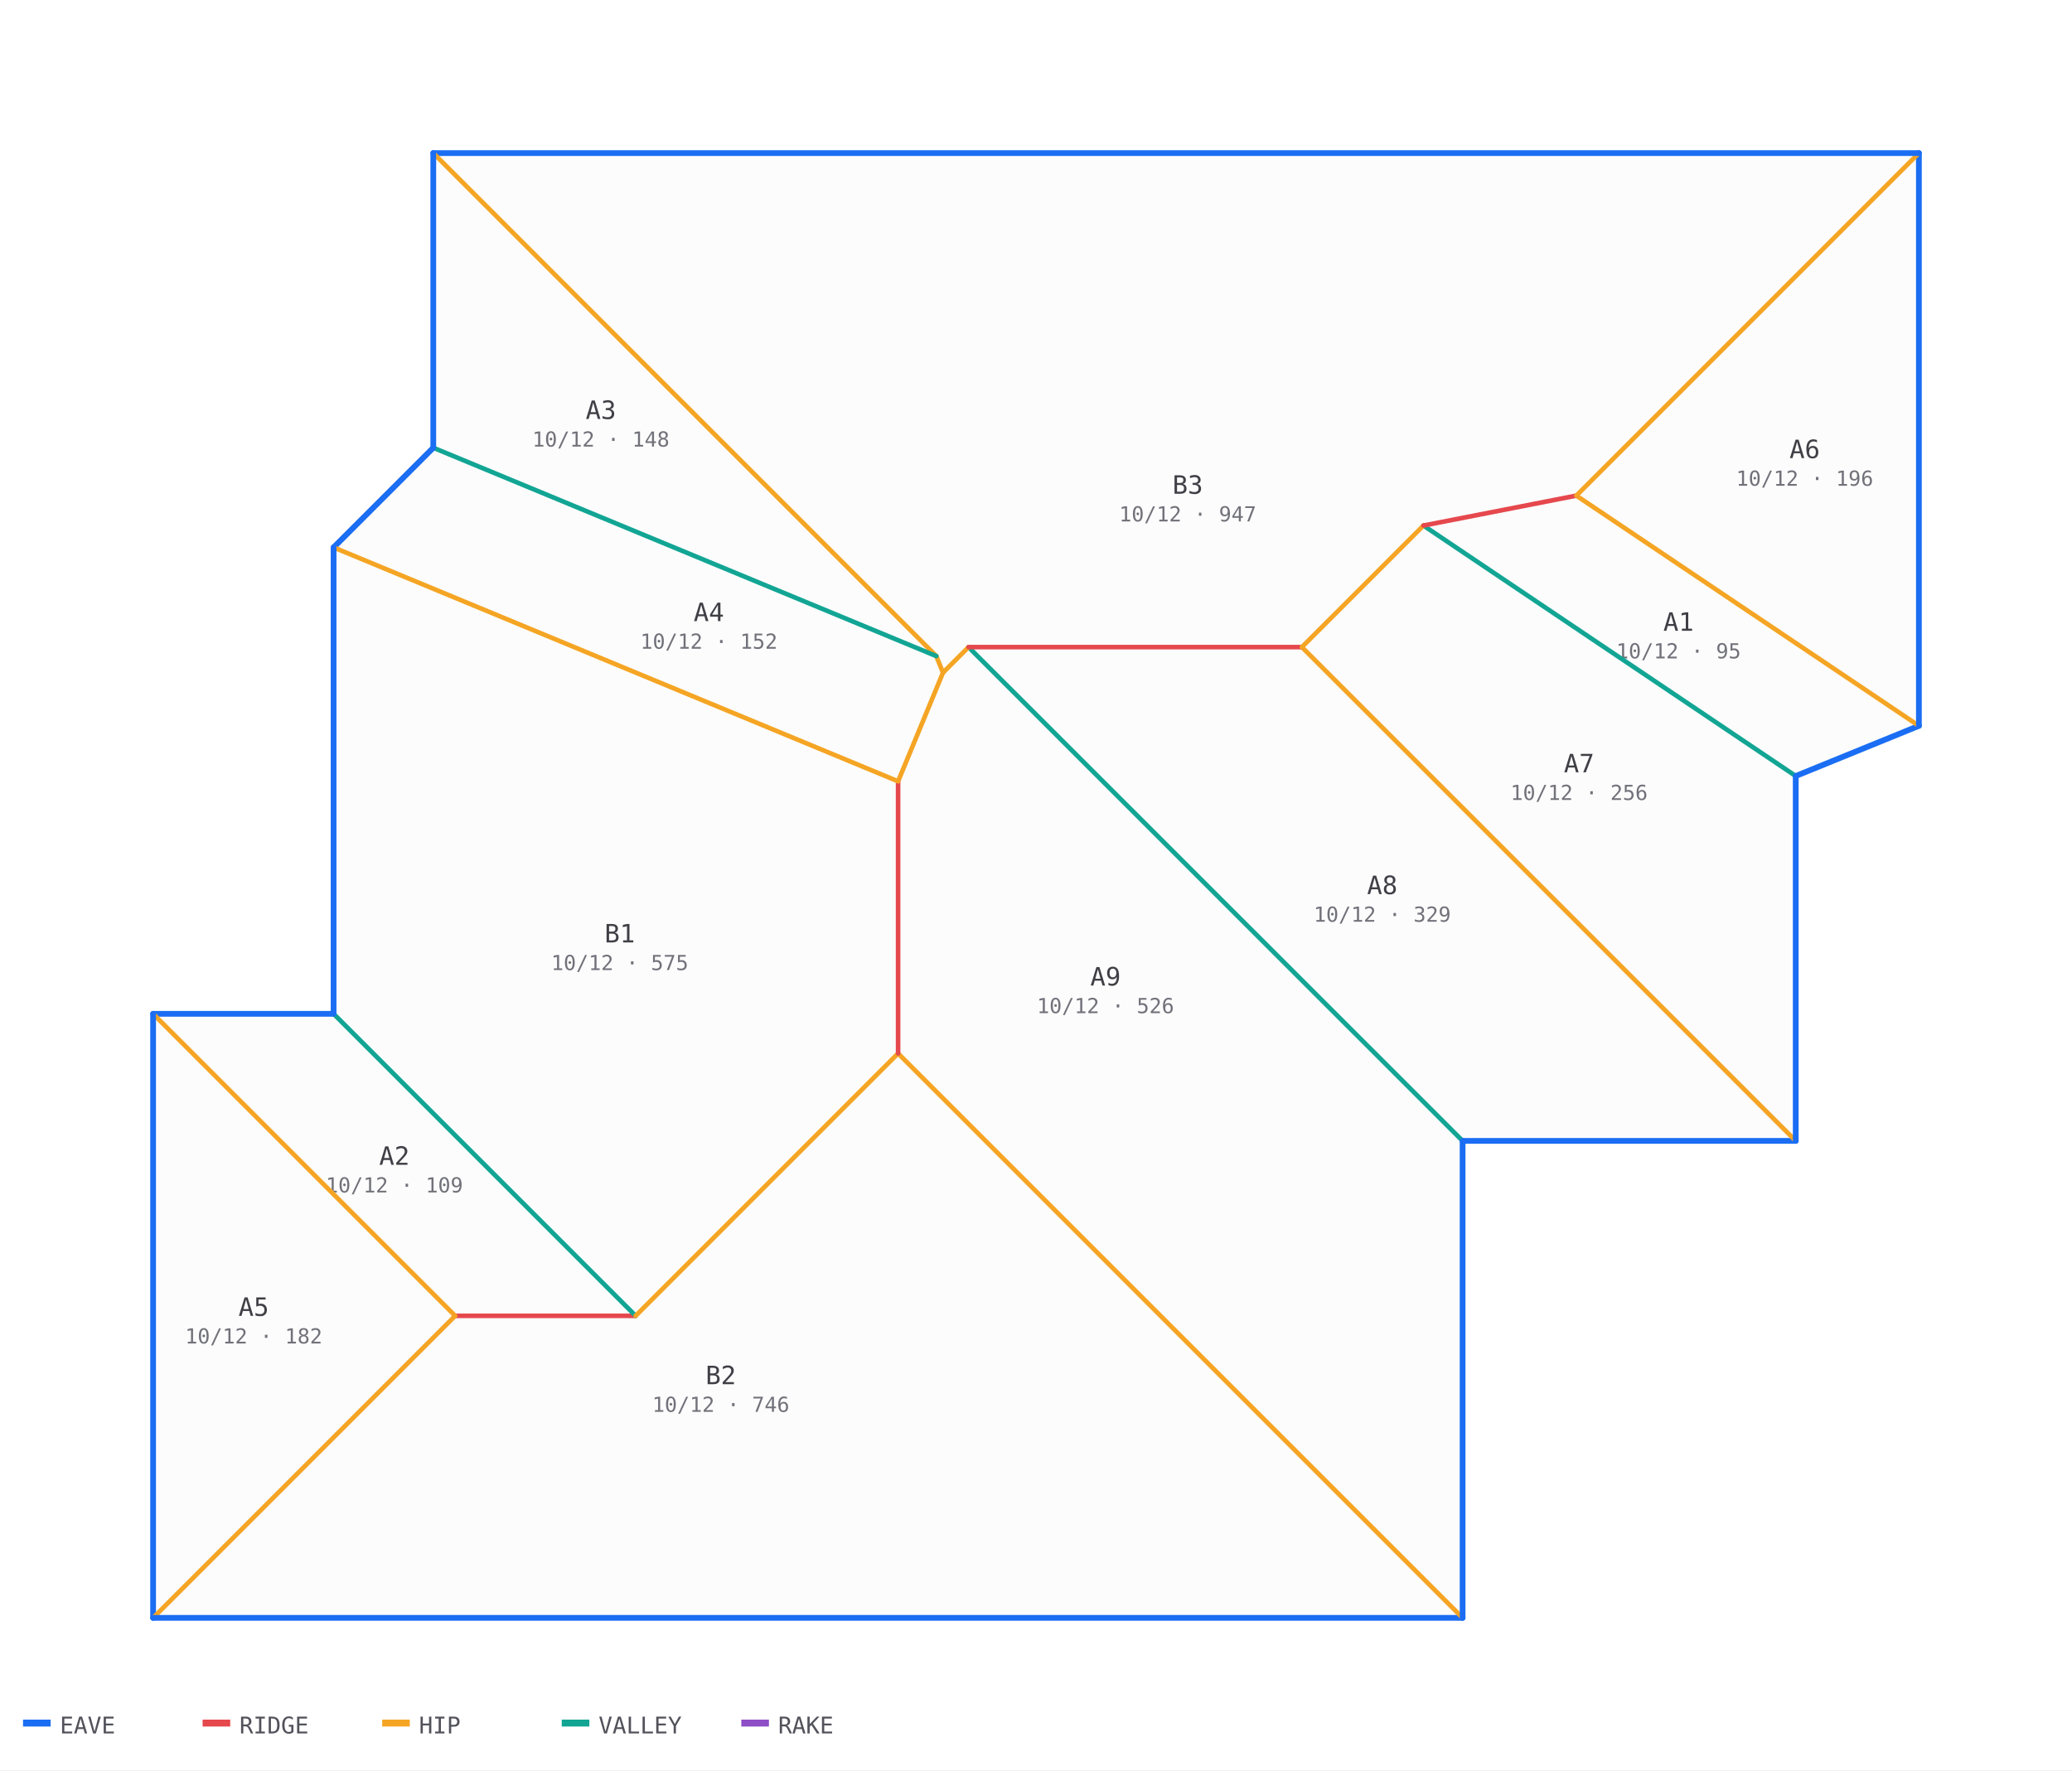
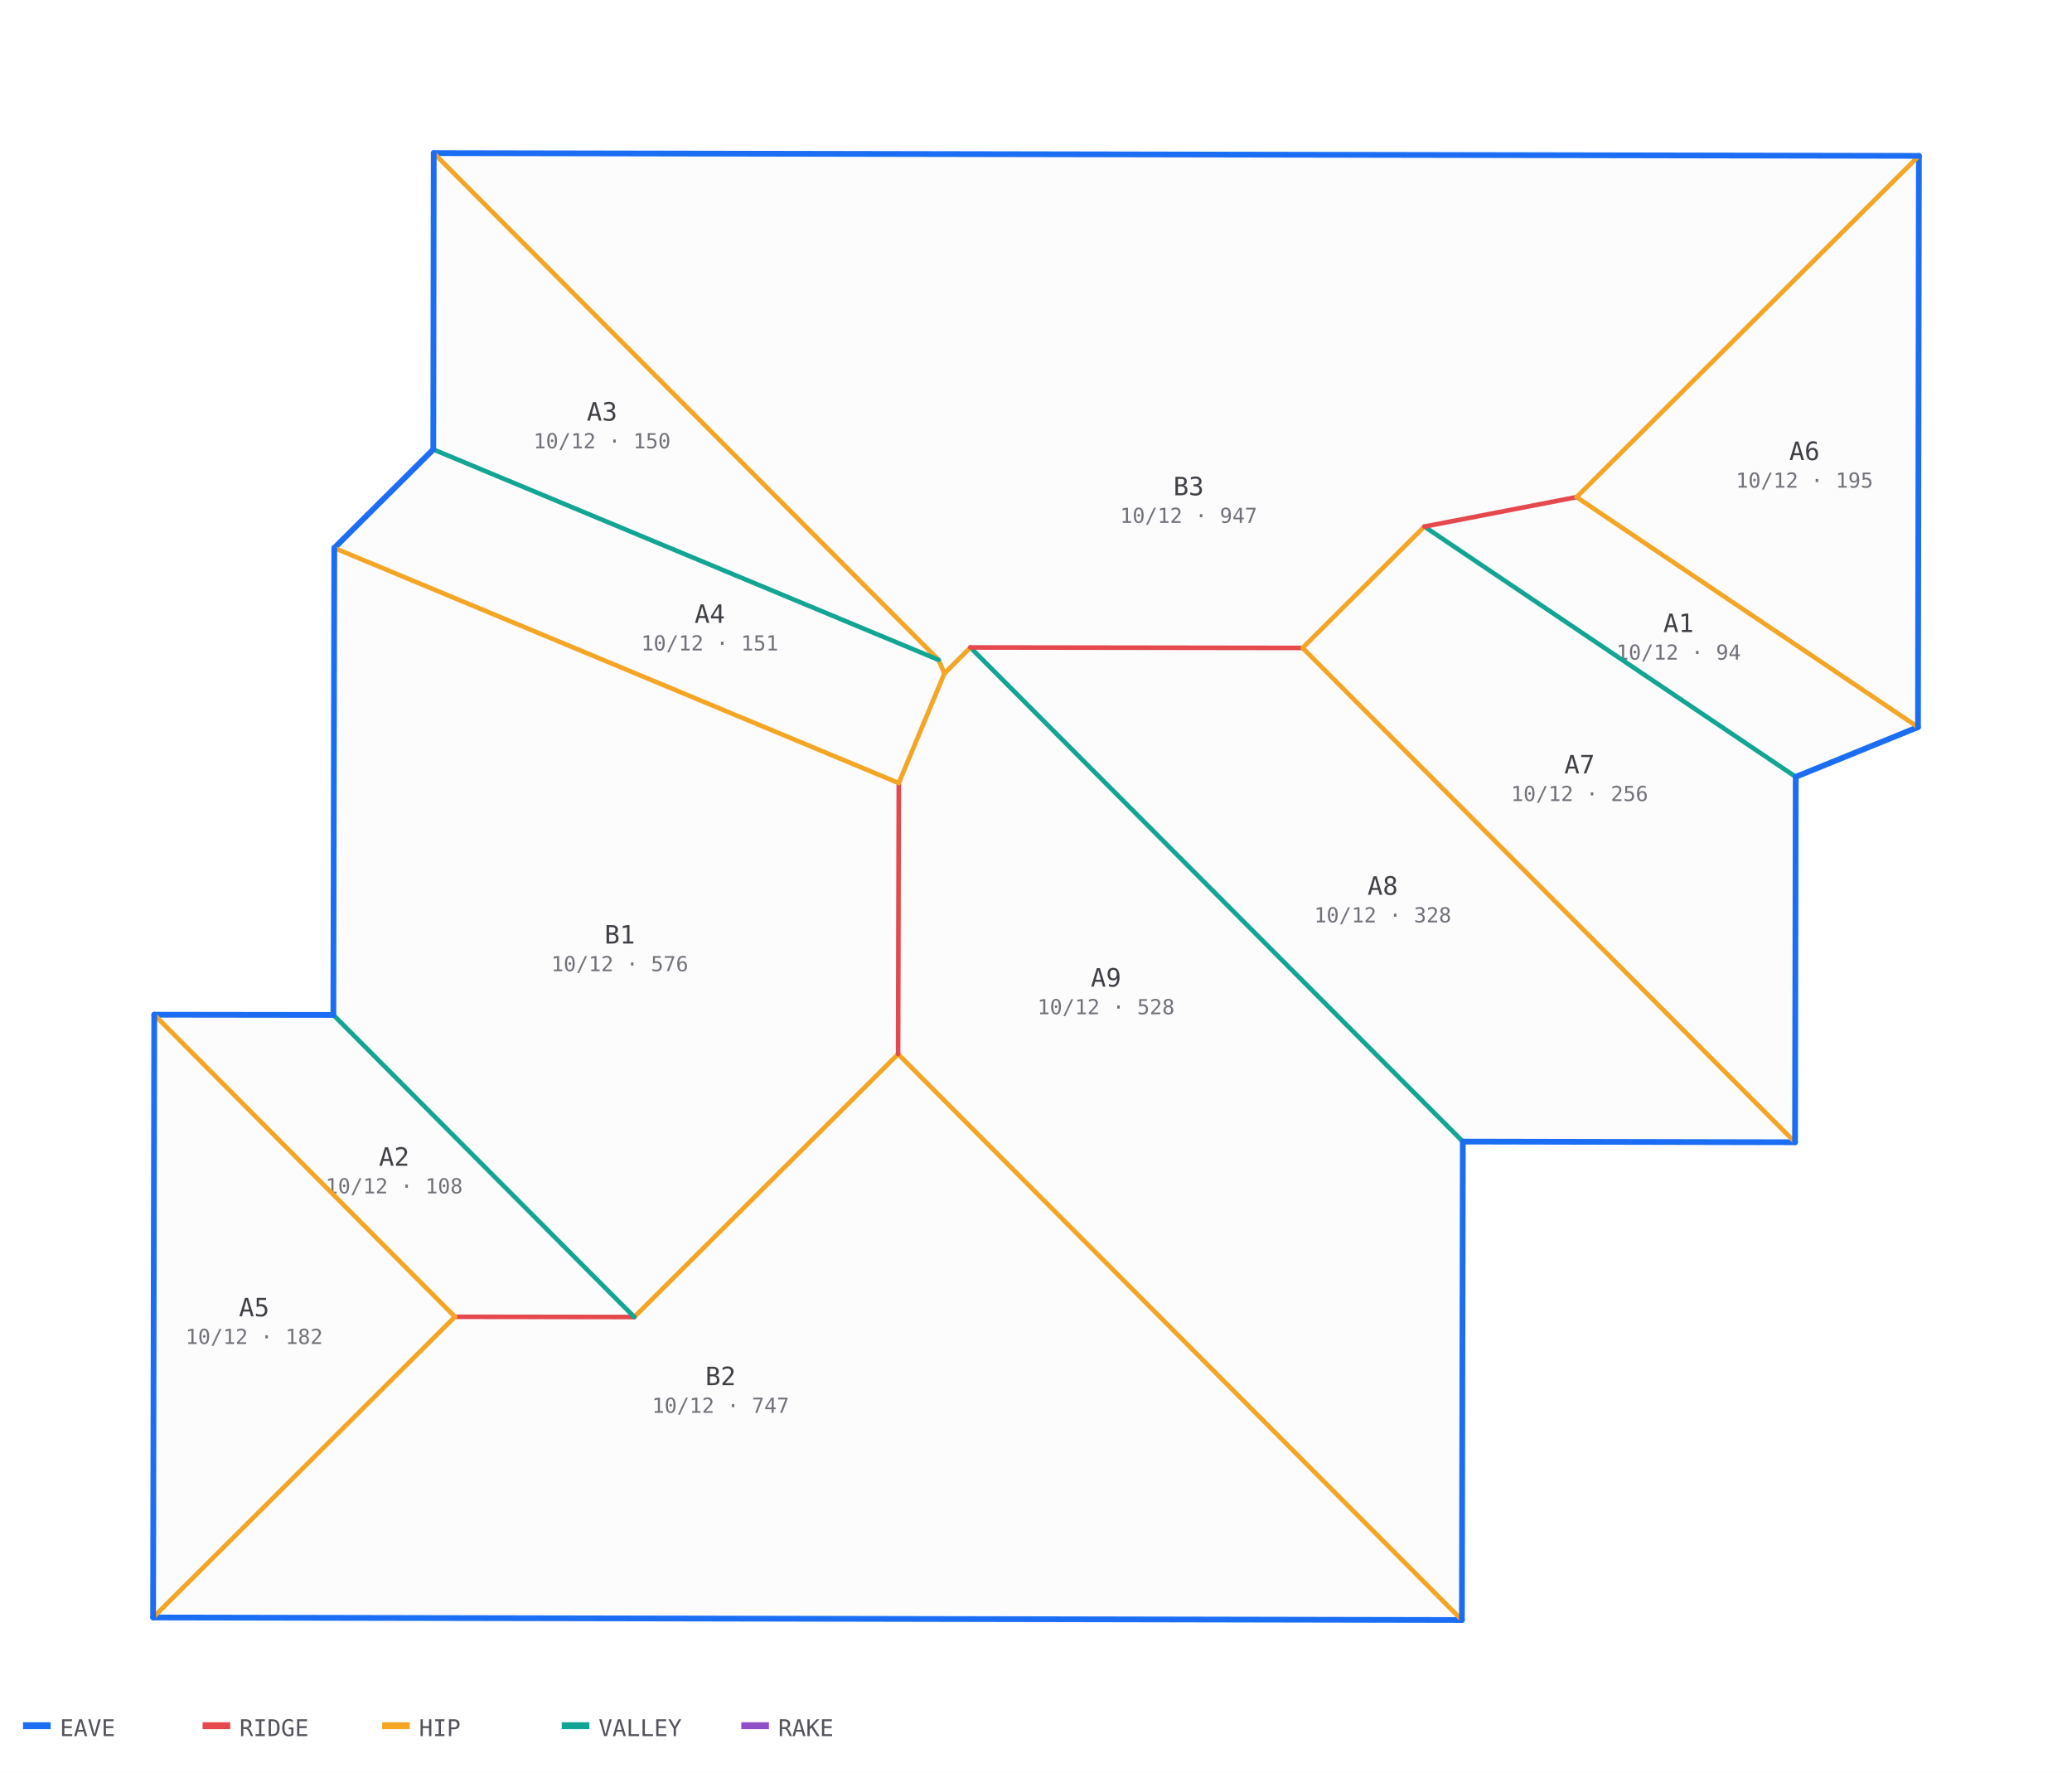
- <svg xmlns="http://www.w3.org/2000/svg" width="900" height="769" viewBox="0 0 900 769">
-   <rect width="900" height="769" fill="#fff" />
-   <polygon points="188.2,194.5 144.9,237.8 144.9,440.4 66.5,440.4 66.5,702.8 635.3,702.8 635.3,495.6 780.0,495.6 780.0,337.1 833.5,315.3 833.5,66.5 188.2,66.5" fill="#f4f4f5" stroke="#a1a1aa" stroke-width="1" stroke-dasharray="5 4" />
-   <polygon points="144.9,440.4 66.5,440.4 197.7,571.6 276.1,571.6" fill="#ffffff" fill-opacity="0.75" stroke="none" />
-   <text x="171.3" y="506.0" font-family="ui-monospace,monospace" font-size="11" fill="#3f3f46" text-anchor="middle">A2</text>
-   <text x="171.3" y="518.0" font-family="ui-monospace,monospace" font-size="9" fill="#71717a" text-anchor="middle">10/12 · 109</text>
-   <polygon points="66.5,440.4 66.5,702.8 197.7,571.6" fill="#ffffff" fill-opacity="0.75" stroke="none" />
-   <text x="110.2" y="571.6" font-family="ui-monospace,monospace" font-size="11" fill="#3f3f46" text-anchor="middle">A5</text>
-   <text x="110.2" y="583.6" font-family="ui-monospace,monospace" font-size="9" fill="#71717a" text-anchor="middle">10/12 · 182</text>
-   <polygon points="66.5,702.8 635.3,702.8 390.1,457.6 276.1,571.6 197.7,571.6" fill="#ffffff" fill-opacity="0.75" stroke="none" />
-   <text x="313.1" y="601.3" font-family="ui-monospace,monospace" font-size="11" fill="#3f3f46" text-anchor="middle">B2</text>
-   <text x="313.1" y="613.3" font-family="ui-monospace,monospace" font-size="9" fill="#71717a" text-anchor="middle">10/12 · 746</text>
-   <polygon points="635.3,702.8 635.3,495.6 420.7,281.1 409.6,292.2 390.1,339.4 390.1,457.6" fill="#ffffff" fill-opacity="0.75" stroke="none" />
-   <text x="480.2" y="428.1" font-family="ui-monospace,monospace" font-size="11" fill="#3f3f46" text-anchor="middle">A9</text>
-   <text x="480.2" y="440.1" font-family="ui-monospace,monospace" font-size="9" fill="#71717a" text-anchor="middle">10/12 · 526</text>
-   <polygon points="635.3,495.6 780.0,495.6 565.5,281.1 420.7,281.1" fill="#ffffff" fill-opacity="0.75" stroke="none" />
-   <text x="600.4" y="388.4" font-family="ui-monospace,monospace" font-size="11" fill="#3f3f46" text-anchor="middle">A8</text>
-   <text x="600.4" y="400.4" font-family="ui-monospace,monospace" font-size="9" fill="#71717a" text-anchor="middle">10/12 · 329</text>
-   <polygon points="780.0,495.6 780.0,337.1 618.3,228.3 565.5,281.1" fill="#ffffff" fill-opacity="0.75" stroke="none" />
-   <text x="685.9" y="335.5" font-family="ui-monospace,monospace" font-size="11" fill="#3f3f46" text-anchor="middle">A7</text>
-   <text x="685.9" y="347.5" font-family="ui-monospace,monospace" font-size="9" fill="#71717a" text-anchor="middle">10/12 · 256</text>
-   <polygon points="780.0,337.1 833.5,315.3 684.7,215.3 618.3,228.3" fill="#ffffff" fill-opacity="0.75" stroke="none" />
-   <text x="729.1" y="274.0" font-family="ui-monospace,monospace" font-size="11" fill="#3f3f46" text-anchor="middle">A1</text>
-   <text x="729.1" y="286.0" font-family="ui-monospace,monospace" font-size="9" fill="#71717a" text-anchor="middle">10/12 · 95</text>
-   <polygon points="833.5,315.3 833.5,66.5 684.7,215.3" fill="#ffffff" fill-opacity="0.75" stroke="none" />
-   <text x="783.9" y="199.0" font-family="ui-monospace,monospace" font-size="11" fill="#3f3f46" text-anchor="middle">A6</text>
-   <text x="783.9" y="211.0" font-family="ui-monospace,monospace" font-size="9" fill="#71717a" text-anchor="middle">10/12 · 196</text>
-   <polygon points="833.5,66.5 188.2,66.5 406.7,285.0 409.6,292.2 420.7,281.1 565.5,281.1 618.3,228.3 684.7,215.3" fill="#ffffff" fill-opacity="0.75" stroke="none" />
-   <text x="515.9" y="214.5" font-family="ui-monospace,monospace" font-size="11" fill="#3f3f46" text-anchor="middle">B3</text>
-   <text x="515.9" y="226.5" font-family="ui-monospace,monospace" font-size="9" fill="#71717a" text-anchor="middle">10/12 · 947</text>
-   <polygon points="188.2,66.5 188.2,194.5 406.7,285.0" fill="#ffffff" fill-opacity="0.75" stroke="none" />
-   <text x="261.0" y="182.0" font-family="ui-monospace,monospace" font-size="11" fill="#3f3f46" text-anchor="middle">A3</text>
-   <text x="261.0" y="194.0" font-family="ui-monospace,monospace" font-size="9" fill="#71717a" text-anchor="middle">10/12 · 148</text>
-   <polygon points="188.2,194.5 144.9,237.8 390.1,339.4 409.6,292.2 406.7,285.0" fill="#ffffff" fill-opacity="0.75" stroke="none" />
-   <text x="307.9" y="269.8" font-family="ui-monospace,monospace" font-size="11" fill="#3f3f46" text-anchor="middle">A4</text>
-   <text x="307.9" y="281.8" font-family="ui-monospace,monospace" font-size="9" fill="#71717a" text-anchor="middle">10/12 · 152</text>
-   <polygon points="144.9,237.8 144.9,440.4 276.1,571.6 390.1,457.6 390.1,339.4" fill="#ffffff" fill-opacity="0.75" stroke="none" />
-   <text x="269.2" y="409.4" font-family="ui-monospace,monospace" font-size="11" fill="#3f3f46" text-anchor="middle">B1</text>
-   <text x="269.2" y="421.4" font-family="ui-monospace,monospace" font-size="9" fill="#71717a" text-anchor="middle">10/12 · 575</text>
-   <line x1="144.9" y1="440.4" x2="66.5" y2="440.4" stroke="#1b6ef3" stroke-width="2.5" stroke-linecap="round" />
-   <line x1="66.5" y1="440.4" x2="197.7" y2="571.6" stroke="#f5a524" stroke-width="2" stroke-linecap="round" />
-   <line x1="197.7" y1="571.6" x2="276.1" y2="571.6" stroke="#e5484d" stroke-width="2" stroke-linecap="round" />
-   <line x1="276.1" y1="571.6" x2="144.9" y2="440.4" stroke="#12a594" stroke-width="2" stroke-linecap="round" />
-   <line x1="66.5" y1="440.4" x2="66.5" y2="702.8" stroke="#1b6ef3" stroke-width="2.5" stroke-linecap="round" />
-   <line x1="66.5" y1="702.8" x2="197.7" y2="571.6" stroke="#f5a524" stroke-width="2" stroke-linecap="round" />
-   <line x1="66.5" y1="702.8" x2="635.3" y2="702.8" stroke="#1b6ef3" stroke-width="2.5" stroke-linecap="round" />
-   <line x1="635.3" y1="702.8" x2="390.1" y2="457.6" stroke="#f5a524" stroke-width="2" stroke-linecap="round" />
-   <line x1="390.1" y1="457.6" x2="276.1" y2="571.6" stroke="#f5a524" stroke-width="2" stroke-linecap="round" />
-   <line x1="635.3" y1="702.8" x2="635.3" y2="495.6" stroke="#1b6ef3" stroke-width="2.5" stroke-linecap="round" />
-   <line x1="635.3" y1="495.6" x2="420.7" y2="281.1" stroke="#12a594" stroke-width="2" stroke-linecap="round" />
-   <line x1="420.7" y1="281.1" x2="409.6" y2="292.2" stroke="#f5a524" stroke-width="2" stroke-linecap="round" />
-   <line x1="409.6" y1="292.2" x2="390.1" y2="339.4" stroke="#f5a524" stroke-width="2" stroke-linecap="round" />
-   <line x1="390.1" y1="339.4" x2="390.1" y2="457.6" stroke="#e5484d" stroke-width="2" stroke-linecap="round" />
-   <line x1="635.3" y1="495.6" x2="780.0" y2="495.6" stroke="#1b6ef3" stroke-width="2.5" stroke-linecap="round" />
-   <line x1="780.0" y1="495.6" x2="565.5" y2="281.1" stroke="#f5a524" stroke-width="2" stroke-linecap="round" />
-   <line x1="565.5" y1="281.1" x2="420.7" y2="281.1" stroke="#e5484d" stroke-width="2" stroke-linecap="round" />
-   <line x1="780.0" y1="495.6" x2="780.0" y2="337.1" stroke="#1b6ef3" stroke-width="2.5" stroke-linecap="round" />
-   <line x1="780.0" y1="337.1" x2="618.3" y2="228.3" stroke="#12a594" stroke-width="2" stroke-linecap="round" />
-   <line x1="618.3" y1="228.3" x2="565.5" y2="281.1" stroke="#f5a524" stroke-width="2" stroke-linecap="round" />
-   <line x1="780.0" y1="337.1" x2="833.5" y2="315.3" stroke="#1b6ef3" stroke-width="2.5" stroke-linecap="round" />
-   <line x1="833.5" y1="315.3" x2="684.7" y2="215.3" stroke="#f5a524" stroke-width="2" stroke-linecap="round" />
-   <line x1="684.7" y1="215.3" x2="618.3" y2="228.3" stroke="#e5484d" stroke-width="2" stroke-linecap="round" />
-   <line x1="833.5" y1="315.3" x2="833.5" y2="66.5" stroke="#1b6ef3" stroke-width="2.5" stroke-linecap="round" />
-   <line x1="833.5" y1="66.5" x2="684.7" y2="215.3" stroke="#f5a524" stroke-width="2" stroke-linecap="round" />
-   <line x1="833.5" y1="66.5" x2="188.2" y2="66.5" stroke="#1b6ef3" stroke-width="2.5" stroke-linecap="round" />
-   <line x1="188.2" y1="66.5" x2="406.7" y2="285.0" stroke="#f5a524" stroke-width="2" stroke-linecap="round" />
-   <line x1="406.7" y1="285.0" x2="409.6" y2="292.2" stroke="#f5a524" stroke-width="2" stroke-linecap="round" />
-   <line x1="188.2" y1="66.5" x2="188.2" y2="194.5" stroke="#1b6ef3" stroke-width="2.5" stroke-linecap="round" />
-   <line x1="188.2" y1="194.5" x2="406.7" y2="285.0" stroke="#12a594" stroke-width="2" stroke-linecap="round" />
-   <line x1="188.2" y1="194.5" x2="144.9" y2="237.8" stroke="#1b6ef3" stroke-width="2.5" stroke-linecap="round" />
-   <line x1="144.9" y1="237.8" x2="390.1" y2="339.4" stroke="#f5a524" stroke-width="2" stroke-linecap="round" />
-   <line x1="144.9" y1="237.8" x2="144.9" y2="440.4" stroke="#1b6ef3" stroke-width="2.5" stroke-linecap="round" />
-   <rect x="10" y="747" width="12" height="3" fill="#1b6ef3" />
-   <text x="26" y="753" font-family="ui-monospace,monospace" font-size="10" fill="#52525b">EAVE</text>
-   <rect x="88" y="747" width="12" height="3" fill="#e5484d" />
-   <text x="104" y="753" font-family="ui-monospace,monospace" font-size="10" fill="#52525b">RIDGE</text>
-   <rect x="166" y="747" width="12" height="3" fill="#f5a524" />
-   <text x="182" y="753" font-family="ui-monospace,monospace" font-size="10" fill="#52525b">HIP</text>
-   <rect x="244" y="747" width="12" height="3" fill="#12a594" />
-   <text x="260" y="753" font-family="ui-monospace,monospace" font-size="10" fill="#52525b">VALLEY</text>
-   <rect x="322" y="747" width="12" height="3" fill="#8e4ec6" />
-   <text x="338" y="753" font-family="ui-monospace,monospace" font-size="10" fill="#52525b">RAKE</text>
+ <svg xmlns="http://www.w3.org/2000/svg" width="900" height="770" viewBox="0 0 900 770">
+   <rect width="900" height="770" fill="#fff" />
+   <polygon points="188.2,195.2 145.2,238.0 144.8,440.8 67.0,440.7 66.5,702.5 635.0,703.6 635.4,495.8 779.7,496.1 780.0,337.4 833.1,315.8 833.5,67.7 188.4,66.5" fill="#f4f4f5" stroke="#a1a1aa" stroke-width="1" stroke-dasharray="5 4" />
+   <polygon points="66.5,702.5 635.0,703.6 390.1,457.8 275.5,572.0 197.6,571.9" fill="#ffffff" fill-opacity="0.75" stroke="none" />
+   <text x="313.0" y="601.6" font-family="ui-monospace,monospace" font-size="11" fill="#3f3f46" text-anchor="middle">B2</text>
+   <text x="313.0" y="613.6" font-family="ui-monospace,monospace" font-size="9" fill="#71717a" text-anchor="middle">10/12 · 747</text>
+   <polygon points="635.0,703.6 635.4,495.8 421.5,281.2 410.2,292.5 390.4,340.1 390.1,457.8" fill="#ffffff" fill-opacity="0.75" stroke="none" />
+   <text x="480.4" y="428.5" font-family="ui-monospace,monospace" font-size="11" fill="#3f3f46" text-anchor="middle">A9</text>
+   <text x="480.4" y="440.5" font-family="ui-monospace,monospace" font-size="9" fill="#71717a" text-anchor="middle">10/12 · 528</text>
+   <polygon points="635.4,495.8 779.7,496.1 565.8,281.4 421.5,281.2" fill="#ffffff" fill-opacity="0.75" stroke="none" />
+   <text x="600.6" y="388.6" font-family="ui-monospace,monospace" font-size="11" fill="#3f3f46" text-anchor="middle">A8</text>
+   <text x="600.6" y="400.6" font-family="ui-monospace,monospace" font-size="9" fill="#71717a" text-anchor="middle">10/12 · 328</text>
+   <polygon points="779.7,496.1 780.0,337.4 618.7,228.7 565.8,281.4" fill="#ffffff" fill-opacity="0.75" stroke="none" />
+   <text x="686.1" y="335.9" font-family="ui-monospace,monospace" font-size="11" fill="#3f3f46" text-anchor="middle">A7</text>
+   <text x="686.1" y="347.9" font-family="ui-monospace,monospace" font-size="9" fill="#71717a" text-anchor="middle">10/12 · 256</text>
+   <polygon points="780.0,337.4 833.1,315.8 684.8,215.9 618.7,228.7" fill="#ffffff" fill-opacity="0.75" stroke="none" />
+   <text x="729.1" y="274.5" font-family="ui-monospace,monospace" font-size="11" fill="#3f3f46" text-anchor="middle">A1</text>
+   <text x="729.1" y="286.5" font-family="ui-monospace,monospace" font-size="9" fill="#71717a" text-anchor="middle">10/12 · 94</text>
+   <polygon points="833.1,315.8 833.5,67.7 684.8,215.9" fill="#ffffff" fill-opacity="0.75" stroke="none" />
+   <text x="783.8" y="199.8" font-family="ui-monospace,monospace" font-size="11" fill="#3f3f46" text-anchor="middle">A6</text>
+   <text x="783.8" y="211.8" font-family="ui-monospace,monospace" font-size="9" fill="#71717a" text-anchor="middle">10/12 · 195</text>
+   <polygon points="833.5,67.7 188.4,66.5 407.7,286.6 410.2,292.5 421.5,281.2 565.8,281.4 618.7,228.7 684.8,215.9" fill="#ffffff" fill-opacity="0.75" stroke="none" />
+   <text x="516.3" y="215.1" font-family="ui-monospace,monospace" font-size="11" fill="#3f3f46" text-anchor="middle">B3</text>
+   <text x="516.3" y="227.1" font-family="ui-monospace,monospace" font-size="9" fill="#71717a" text-anchor="middle">10/12 · 947</text>
+   <polygon points="188.4,66.5 188.2,195.2 407.7,286.6" fill="#ffffff" fill-opacity="0.75" stroke="none" />
+   <text x="261.5" y="182.7" font-family="ui-monospace,monospace" font-size="11" fill="#3f3f46" text-anchor="middle">A3</text>
+   <text x="261.5" y="194.7" font-family="ui-monospace,monospace" font-size="9" fill="#71717a" text-anchor="middle">10/12 · 150</text>
+   <polygon points="188.2,195.2 145.2,238.0 390.4,340.1 410.2,292.5 407.7,286.6" fill="#ffffff" fill-opacity="0.75" stroke="none" />
+   <text x="308.3" y="270.5" font-family="ui-monospace,monospace" font-size="11" fill="#3f3f46" text-anchor="middle">A4</text>
+   <text x="308.3" y="282.5" font-family="ui-monospace,monospace" font-size="9" fill="#71717a" text-anchor="middle">10/12 · 151</text>
+   <polygon points="145.2,238.0 144.8,440.8 275.5,572.0 390.1,457.8 390.4,340.1" fill="#ffffff" fill-opacity="0.75" stroke="none" />
+   <text x="269.2" y="409.8" font-family="ui-monospace,monospace" font-size="11" fill="#3f3f46" text-anchor="middle">B1</text>
+   <text x="269.2" y="421.8" font-family="ui-monospace,monospace" font-size="9" fill="#71717a" text-anchor="middle">10/12 · 576</text>
+   <polygon points="144.8,440.8 67.0,440.7 197.6,571.9 275.5,572.0" fill="#ffffff" fill-opacity="0.75" stroke="none" />
+   <text x="171.2" y="506.3" font-family="ui-monospace,monospace" font-size="11" fill="#3f3f46" text-anchor="middle">A2</text>
+   <text x="171.2" y="518.3" font-family="ui-monospace,monospace" font-size="9" fill="#71717a" text-anchor="middle">10/12 · 108</text>
+   <polygon points="67.0,440.7 66.5,702.5 197.6,571.9" fill="#ffffff" fill-opacity="0.75" stroke="none" />
+   <text x="110.4" y="571.7" font-family="ui-monospace,monospace" font-size="11" fill="#3f3f46" text-anchor="middle">A5</text>
+   <text x="110.4" y="583.7" font-family="ui-monospace,monospace" font-size="9" fill="#71717a" text-anchor="middle">10/12 · 182</text>
+   <line x1="66.5" y1="702.5" x2="635.0" y2="703.6" stroke="#1b6ef3" stroke-width="2.5" stroke-linecap="round" />
+   <line x1="635.0" y1="703.6" x2="390.1" y2="457.8" stroke="#f5a524" stroke-width="2" stroke-linecap="round" />
+   <line x1="390.1" y1="457.8" x2="275.5" y2="572.0" stroke="#f5a524" stroke-width="2" stroke-linecap="round" />
+   <line x1="275.5" y1="572.0" x2="197.6" y2="571.9" stroke="#e5484d" stroke-width="2" stroke-linecap="round" />
+   <line x1="197.6" y1="571.9" x2="66.5" y2="702.5" stroke="#f5a524" stroke-width="2" stroke-linecap="round" />
+   <line x1="635.0" y1="703.6" x2="635.4" y2="495.8" stroke="#1b6ef3" stroke-width="2.5" stroke-linecap="round" />
+   <line x1="635.4" y1="495.8" x2="421.5" y2="281.2" stroke="#12a594" stroke-width="2" stroke-linecap="round" />
+   <line x1="421.5" y1="281.2" x2="410.2" y2="292.5" stroke="#f5a524" stroke-width="2" stroke-linecap="round" />
+   <line x1="410.2" y1="292.5" x2="390.4" y2="340.1" stroke="#f5a524" stroke-width="2" stroke-linecap="round" />
+   <line x1="390.4" y1="340.1" x2="390.1" y2="457.8" stroke="#e5484d" stroke-width="2" stroke-linecap="round" />
+   <line x1="635.4" y1="495.8" x2="779.7" y2="496.1" stroke="#1b6ef3" stroke-width="2.5" stroke-linecap="round" />
+   <line x1="779.7" y1="496.1" x2="565.8" y2="281.4" stroke="#f5a524" stroke-width="2" stroke-linecap="round" />
+   <line x1="565.8" y1="281.4" x2="421.5" y2="281.2" stroke="#e5484d" stroke-width="2" stroke-linecap="round" />
+   <line x1="779.7" y1="496.1" x2="780.0" y2="337.4" stroke="#1b6ef3" stroke-width="2.5" stroke-linecap="round" />
+   <line x1="780.0" y1="337.4" x2="618.7" y2="228.7" stroke="#12a594" stroke-width="2" stroke-linecap="round" />
+   <line x1="618.7" y1="228.7" x2="565.8" y2="281.4" stroke="#f5a524" stroke-width="2" stroke-linecap="round" />
+   <line x1="780.0" y1="337.4" x2="833.1" y2="315.8" stroke="#1b6ef3" stroke-width="2.5" stroke-linecap="round" />
+   <line x1="833.1" y1="315.8" x2="684.8" y2="215.9" stroke="#f5a524" stroke-width="2" stroke-linecap="round" />
+   <line x1="684.8" y1="215.9" x2="618.7" y2="228.7" stroke="#e5484d" stroke-width="2" stroke-linecap="round" />
+   <line x1="833.1" y1="315.8" x2="833.5" y2="67.7" stroke="#1b6ef3" stroke-width="2.5" stroke-linecap="round" />
+   <line x1="833.5" y1="67.7" x2="684.8" y2="215.9" stroke="#f5a524" stroke-width="2" stroke-linecap="round" />
+   <line x1="833.5" y1="67.7" x2="188.4" y2="66.5" stroke="#1b6ef3" stroke-width="2.5" stroke-linecap="round" />
+   <line x1="188.4" y1="66.5" x2="407.7" y2="286.6" stroke="#f5a524" stroke-width="2" stroke-linecap="round" />
+   <line x1="407.7" y1="286.6" x2="410.2" y2="292.5" stroke="#f5a524" stroke-width="2" stroke-linecap="round" />
+   <line x1="188.4" y1="66.5" x2="188.2" y2="195.2" stroke="#1b6ef3" stroke-width="2.5" stroke-linecap="round" />
+   <line x1="188.2" y1="195.2" x2="407.7" y2="286.6" stroke="#12a594" stroke-width="2" stroke-linecap="round" />
+   <line x1="188.2" y1="195.2" x2="145.2" y2="238.0" stroke="#1b6ef3" stroke-width="2.5" stroke-linecap="round" />
+   <line x1="145.2" y1="238.0" x2="390.4" y2="340.1" stroke="#f5a524" stroke-width="2" stroke-linecap="round" />
+   <line x1="145.2" y1="238.0" x2="144.8" y2="440.8" stroke="#1b6ef3" stroke-width="2.5" stroke-linecap="round" />
+   <line x1="144.8" y1="440.8" x2="275.5" y2="572.0" stroke="#12a594" stroke-width="2" stroke-linecap="round" />
+   <line x1="144.8" y1="440.8" x2="67.0" y2="440.7" stroke="#1b6ef3" stroke-width="2.5" stroke-linecap="round" />
+   <line x1="67.0" y1="440.7" x2="197.6" y2="571.9" stroke="#f5a524" stroke-width="2" stroke-linecap="round" />
+   <line x1="67.0" y1="440.7" x2="66.5" y2="702.5" stroke="#1b6ef3" stroke-width="2.5" stroke-linecap="round" />
+   <rect x="10" y="748" width="12" height="3" fill="#1b6ef3" />
+   <text x="26" y="754" font-family="ui-monospace,monospace" font-size="10" fill="#52525b">EAVE</text>
+   <rect x="88" y="748" width="12" height="3" fill="#e5484d" />
+   <text x="104" y="754" font-family="ui-monospace,monospace" font-size="10" fill="#52525b">RIDGE</text>
+   <rect x="166" y="748" width="12" height="3" fill="#f5a524" />
+   <text x="182" y="754" font-family="ui-monospace,monospace" font-size="10" fill="#52525b">HIP</text>
+   <rect x="244" y="748" width="12" height="3" fill="#12a594" />
+   <text x="260" y="754" font-family="ui-monospace,monospace" font-size="10" fill="#52525b">VALLEY</text>
+   <rect x="322" y="748" width="12" height="3" fill="#8e4ec6" />
+   <text x="338" y="754" font-family="ui-monospace,monospace" font-size="10" fill="#52525b">RAKE</text>
</svg>
